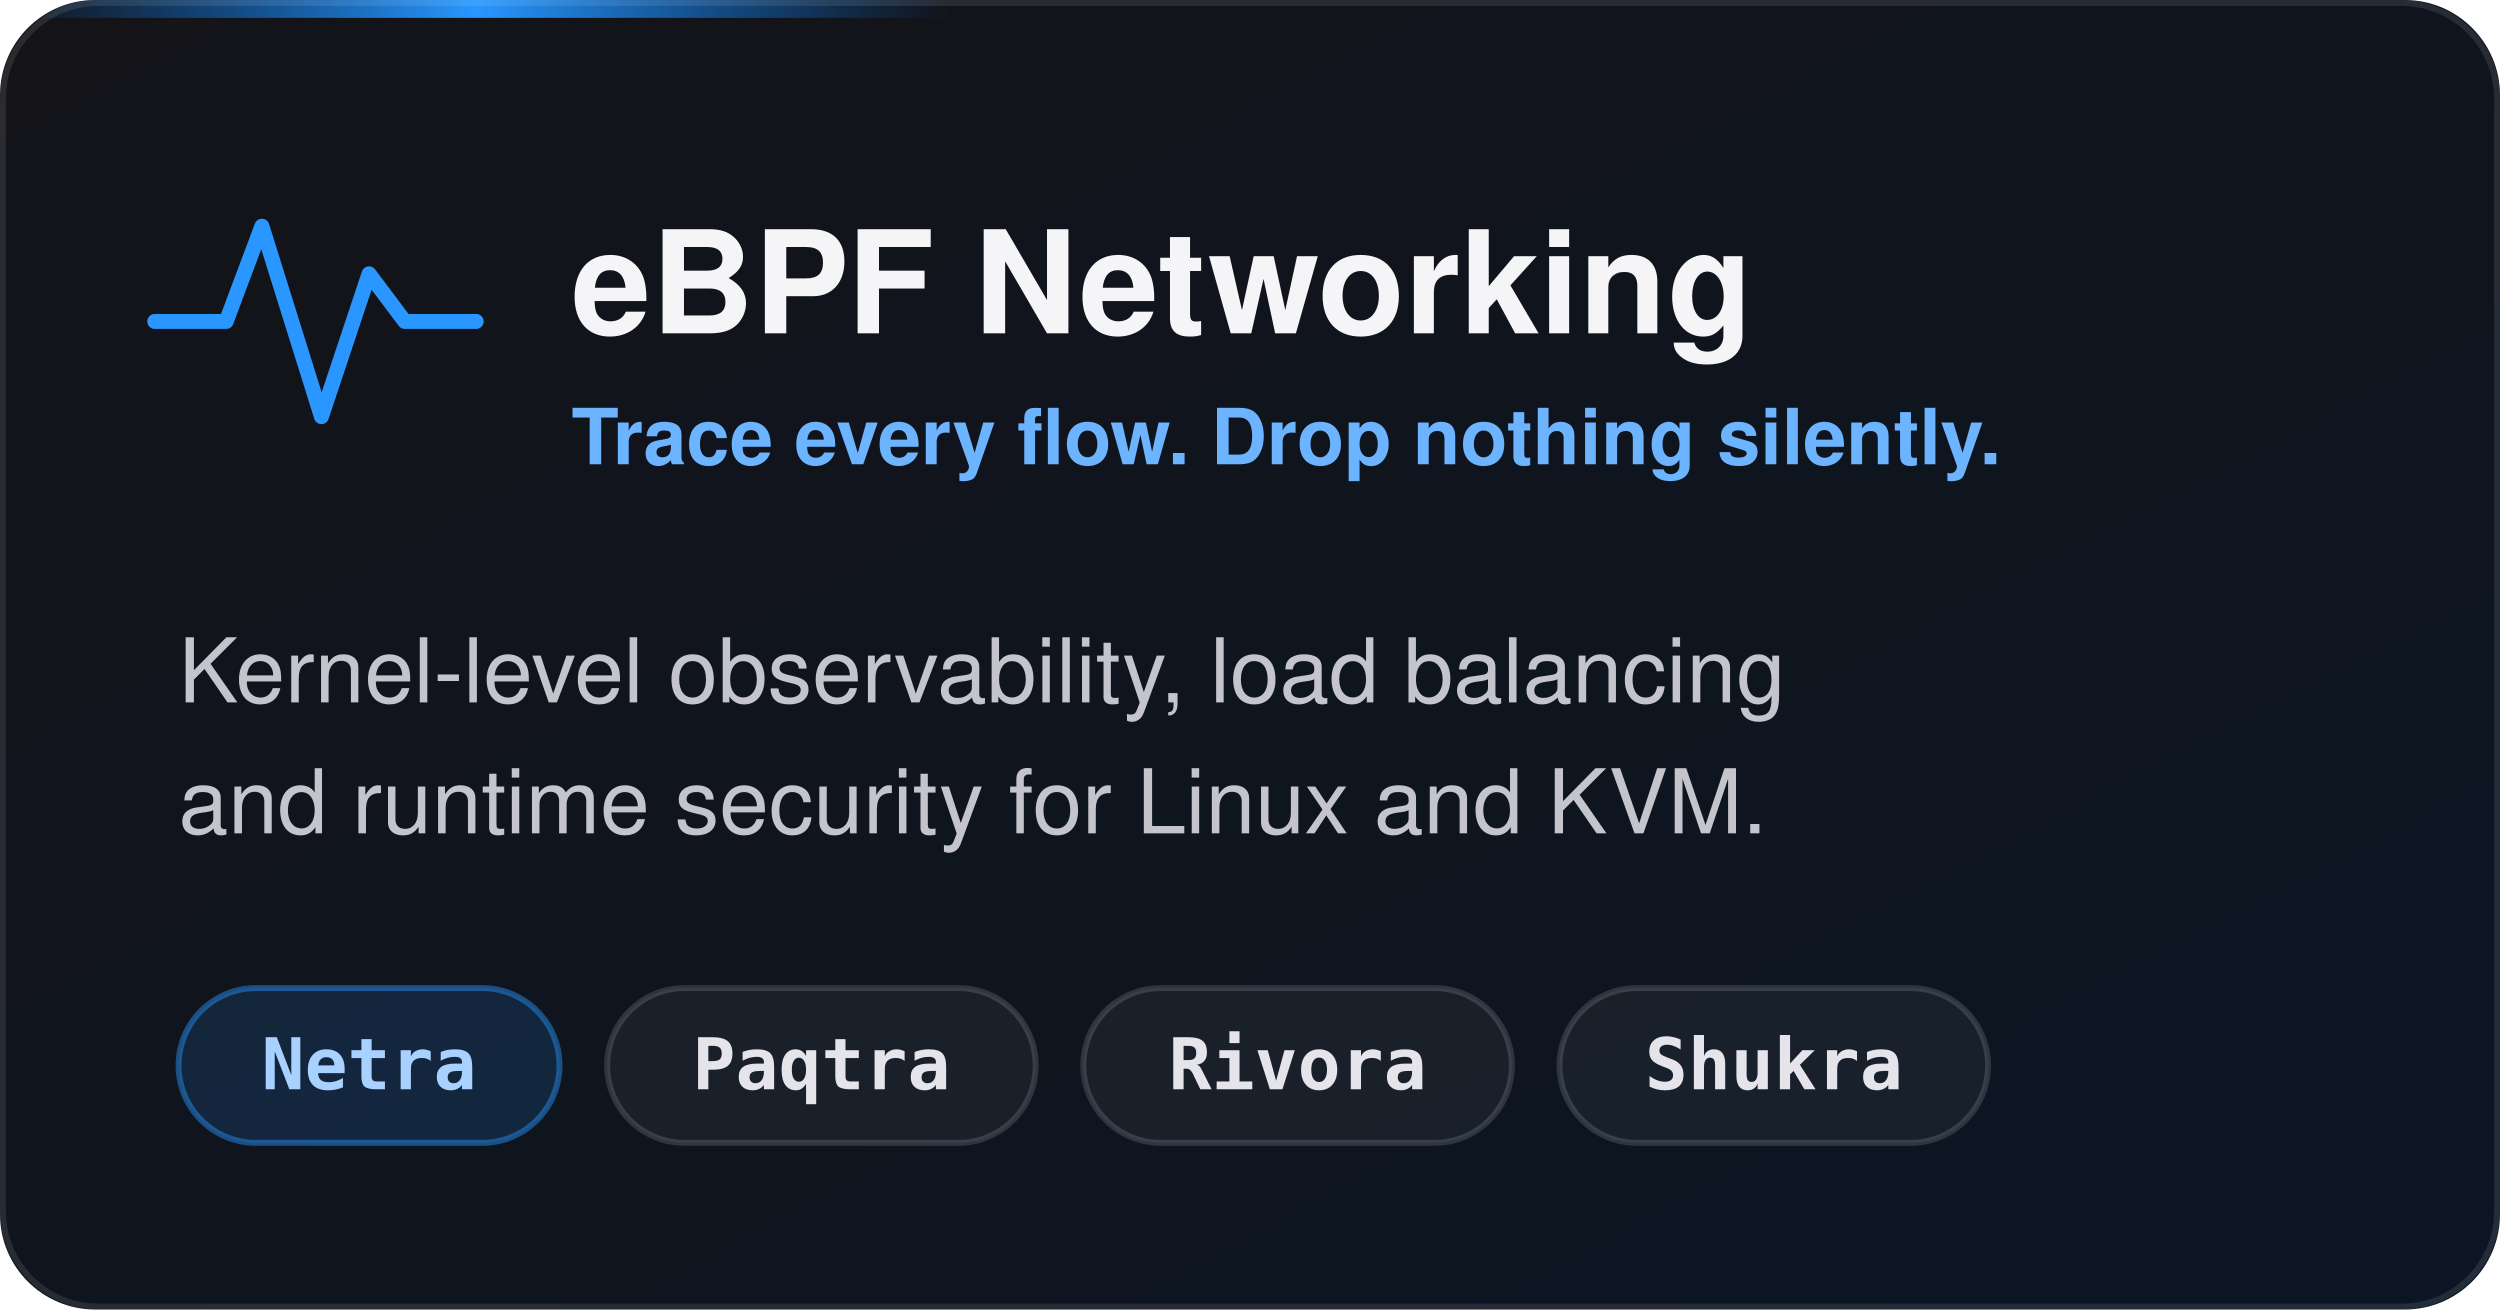
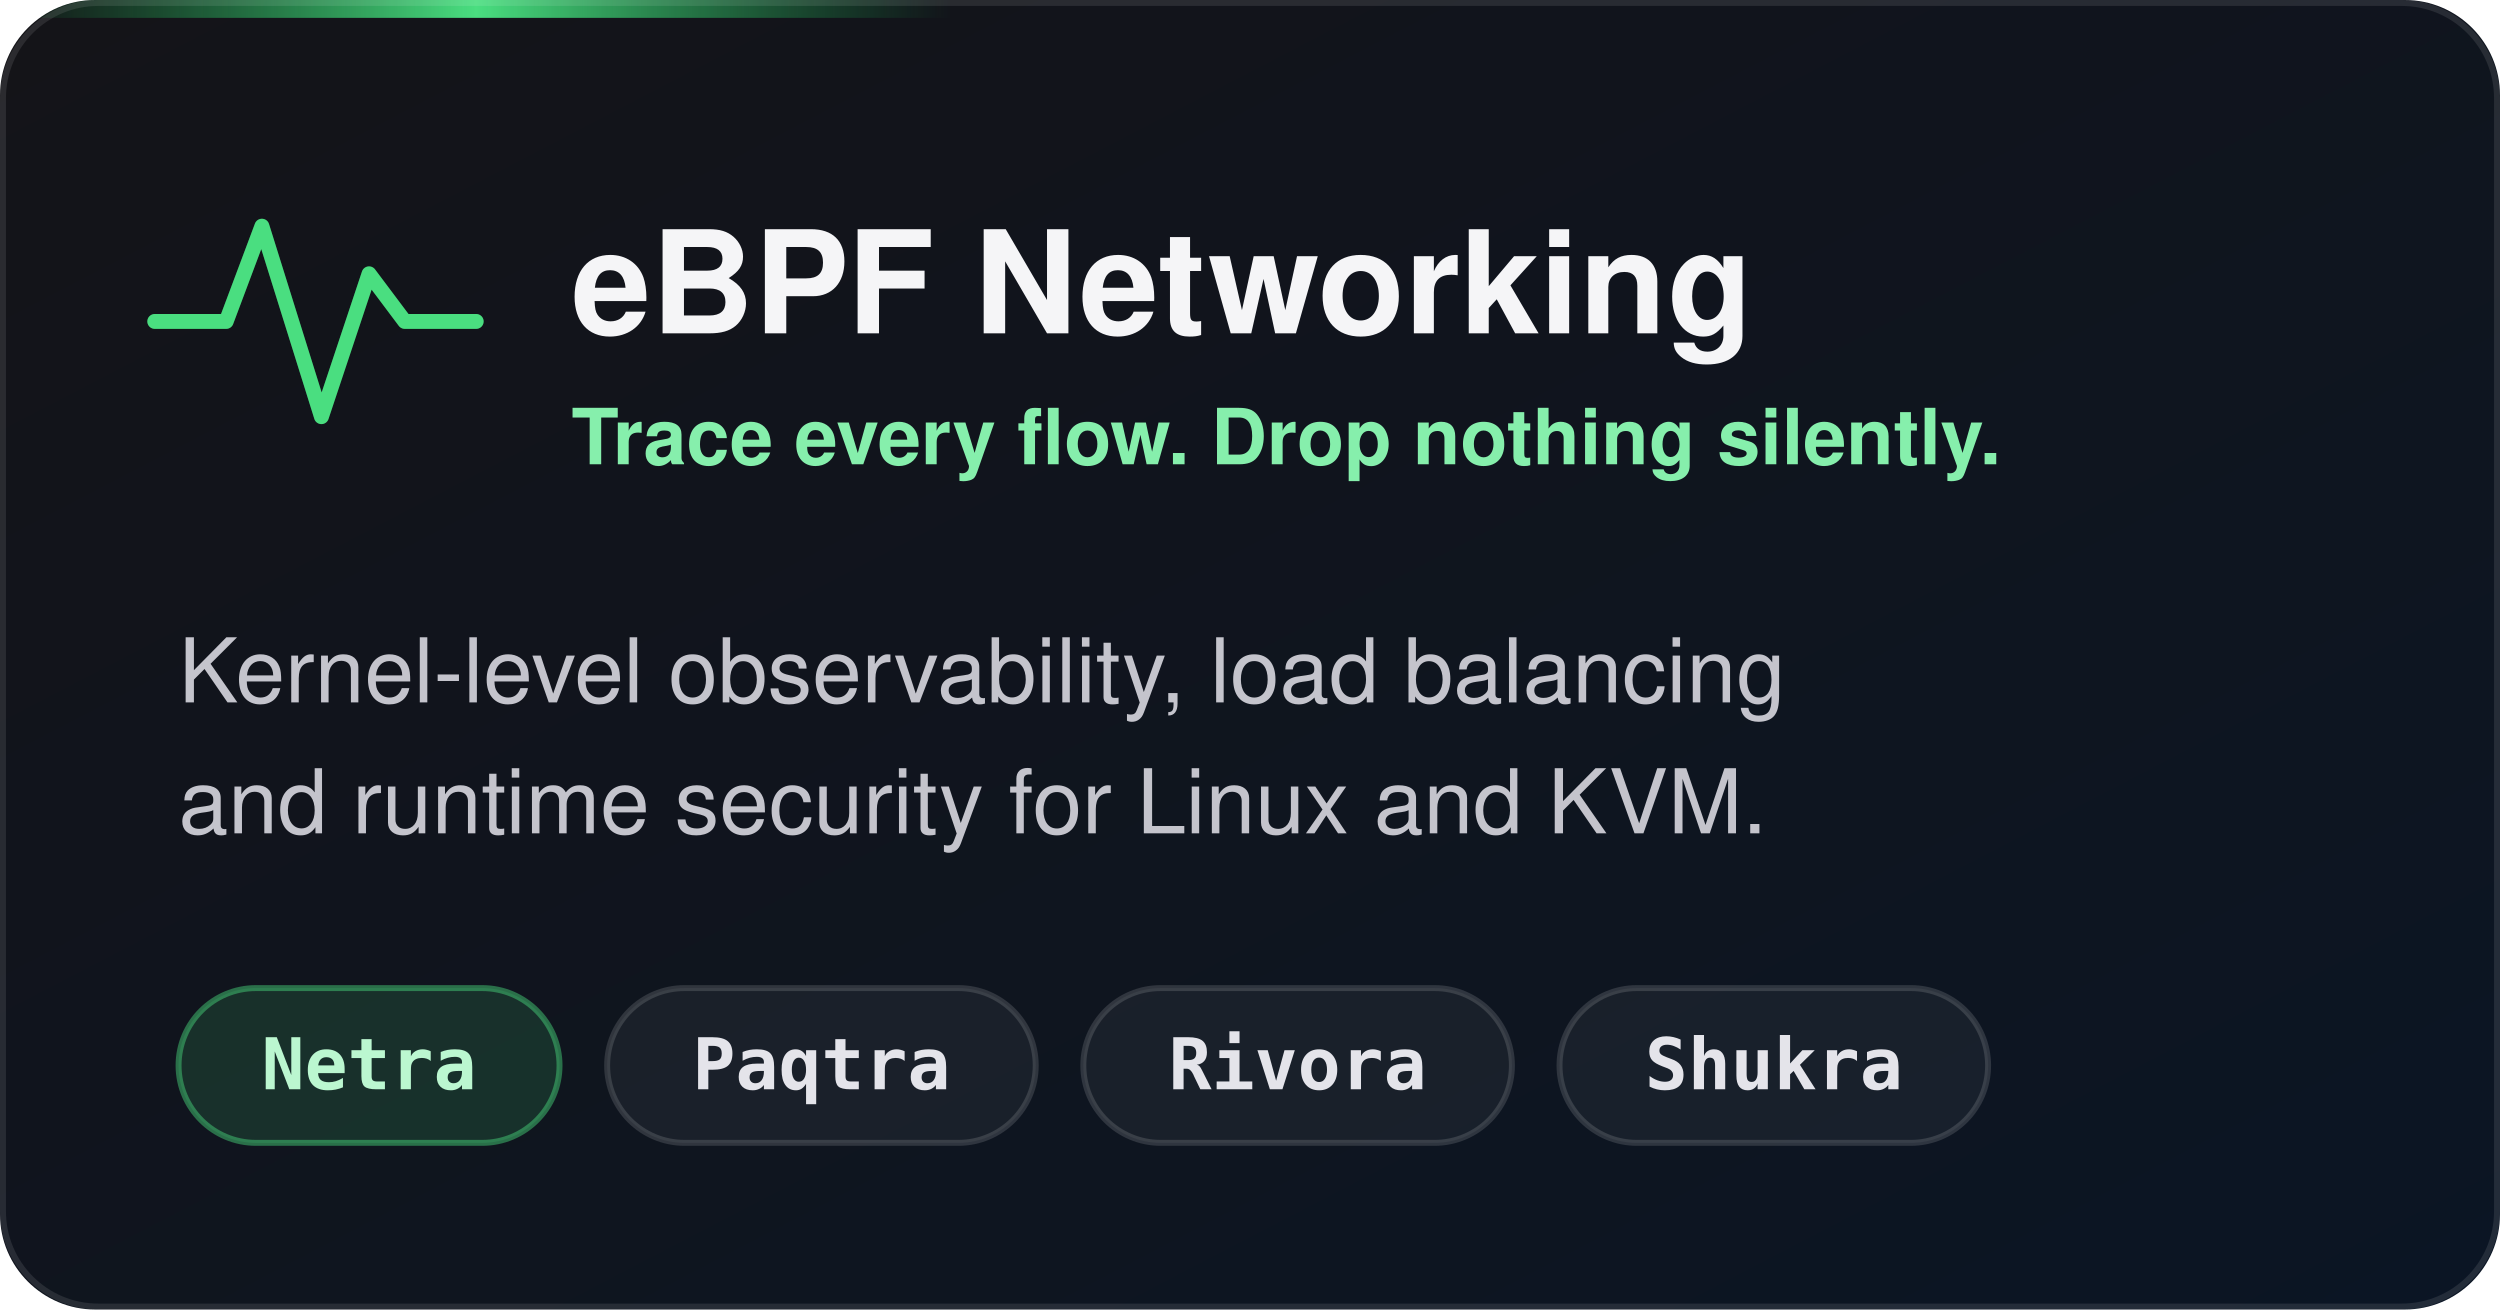
<svg xmlns="http://www.w3.org/2000/svg" width="420" height="220" viewBox="0 0 420 220" role="img" aria-label="eBPF networking: see every flow. Netra, Paqtra, Rivora, Shukra.">
  <style>
    .t { font-family: system-ui,-apple-system,"Segoe UI",Helvetica,Arial,sans-serif; }
    .m { font-family: ui-monospace,SFMono-Regular,Menlo,Consolas,monospace; }
    .bar { animation: sweep 4s ease-in-out infinite; animation-delay: 2.4s; }
    @keyframes sweep { 0% { transform: translateX(-160px); } 100% { transform: translateX(420px); } }
    .wave { stroke-dasharray: 120; animation: trace 2.8s linear infinite; }
    @keyframes trace { from { stroke-dashoffset: 120; } to { stroke-dashoffset: -120; } }
  </style>
  <defs>
    <linearGradient id="bg" x1="0" y1="0" x2="1" y2="1">
      <stop stop-color="#141418" />
      <stop offset="1" stop-color="#0b1524" />
    </linearGradient>
    <linearGradient id="sh" x1="0" y1="0" x2="1" y2="0">
-       <stop stop-color="#0071e3" stop-opacity="0" />
-       <stop offset=".5" stop-color="#2997ff" />
-       <stop offset="1" stop-color="#0071e3" stop-opacity="0" />
+       <stop stop-color="#16a34a" stop-opacity="0" />
+       <stop offset=".5" stop-color="#4ade80" />
+       <stop offset="1" stop-color="#16a34a" stop-opacity="0" />
    </linearGradient>
    <clipPath id="c">
      <rect width="420" height="220" rx="16" />
    </clipPath>
  </defs>
  <g clip-path="url(#c)">
    <rect width="420" height="220" fill="url(#bg)" />
    <rect class="bar" width="160" height="3" fill="url(#sh)" />
  </g>
  <rect x=".5" y=".5" width="419" height="219" rx="16" fill="none" stroke="rgba(255,255,255,.1)" />
  <g fill="none" stroke-width="2.5" stroke-linecap="round" stroke-linejoin="round">
-     <path d="M26 54h12l6-16 10 32 8-24 6 8h12" stroke="#2997ff" stroke-opacity=".25" />
-     <path class="wave" d="M26 54h12l6-16 10 32 8-24 6 8h12" stroke="#2997ff" />
+     <path d="M26 54h12l6-16 10 32 8-24 6 8h12" stroke="#4ade80" stroke-opacity=".25" />
+     <path class="wave" d="M26 54h12l6-16 10 32 8-24 6 8h12" stroke="#4ade80" />
  </g>
  <text class="t" x="96" y="56" fill="#f5f5f7" font-size="24" font-weight="800">eBPF Networking</text>
-   <text class="t" x="96" y="78" fill="#6cb4ff" font-size="13" font-weight="600">Trace every flow. Drop nothing silently.</text>
+   <text class="t" x="96" y="78" fill="#86efac" font-size="13" font-weight="600">Trace every flow. Drop nothing silently.</text>
  <text class="t" x="30" y="118" fill="#c4c4cc" font-size="15">Kernel-level observability, load balancing</text>
  <text class="t" x="30" y="140" fill="#c4c4cc" font-size="15">and runtime security for Linux and KVM.</text>
  <g class="m" font-size="12" font-weight="600">
-     <rect x="30" y="166" width="64" height="26" rx="13" fill="rgba(41,151,255,.14)" stroke="rgba(41,151,255,.45)" />
-     <text x="62" y="183" fill="#a8d1ff" text-anchor="middle">Netra</text>
+     <rect x="30" y="166" width="64" height="26" rx="13" fill="rgba(74,222,128,.14)" stroke="rgba(74,222,128,.45)" />
+     <text x="62" y="183" fill="#bbf7d0" text-anchor="middle">Netra</text>
    <rect x="102" y="166" width="72" height="26" rx="13" fill="rgba(255,255,255,.05)" stroke="rgba(255,255,255,.14)" />
    <text x="138" y="183" fill="#e4e4ea" text-anchor="middle">Paqtra</text>
    <rect x="182" y="166" width="72" height="26" rx="13" fill="rgba(255,255,255,.05)" stroke="rgba(255,255,255,.14)" />
    <text x="218" y="183" fill="#e4e4ea" text-anchor="middle">Rivora</text>
    <rect x="262" y="166" width="72" height="26" rx="13" fill="rgba(255,255,255,.05)" stroke="rgba(255,255,255,.14)" />
    <text x="298" y="183" fill="#e4e4ea" text-anchor="middle">Shukra</text>
  </g>
</svg>
